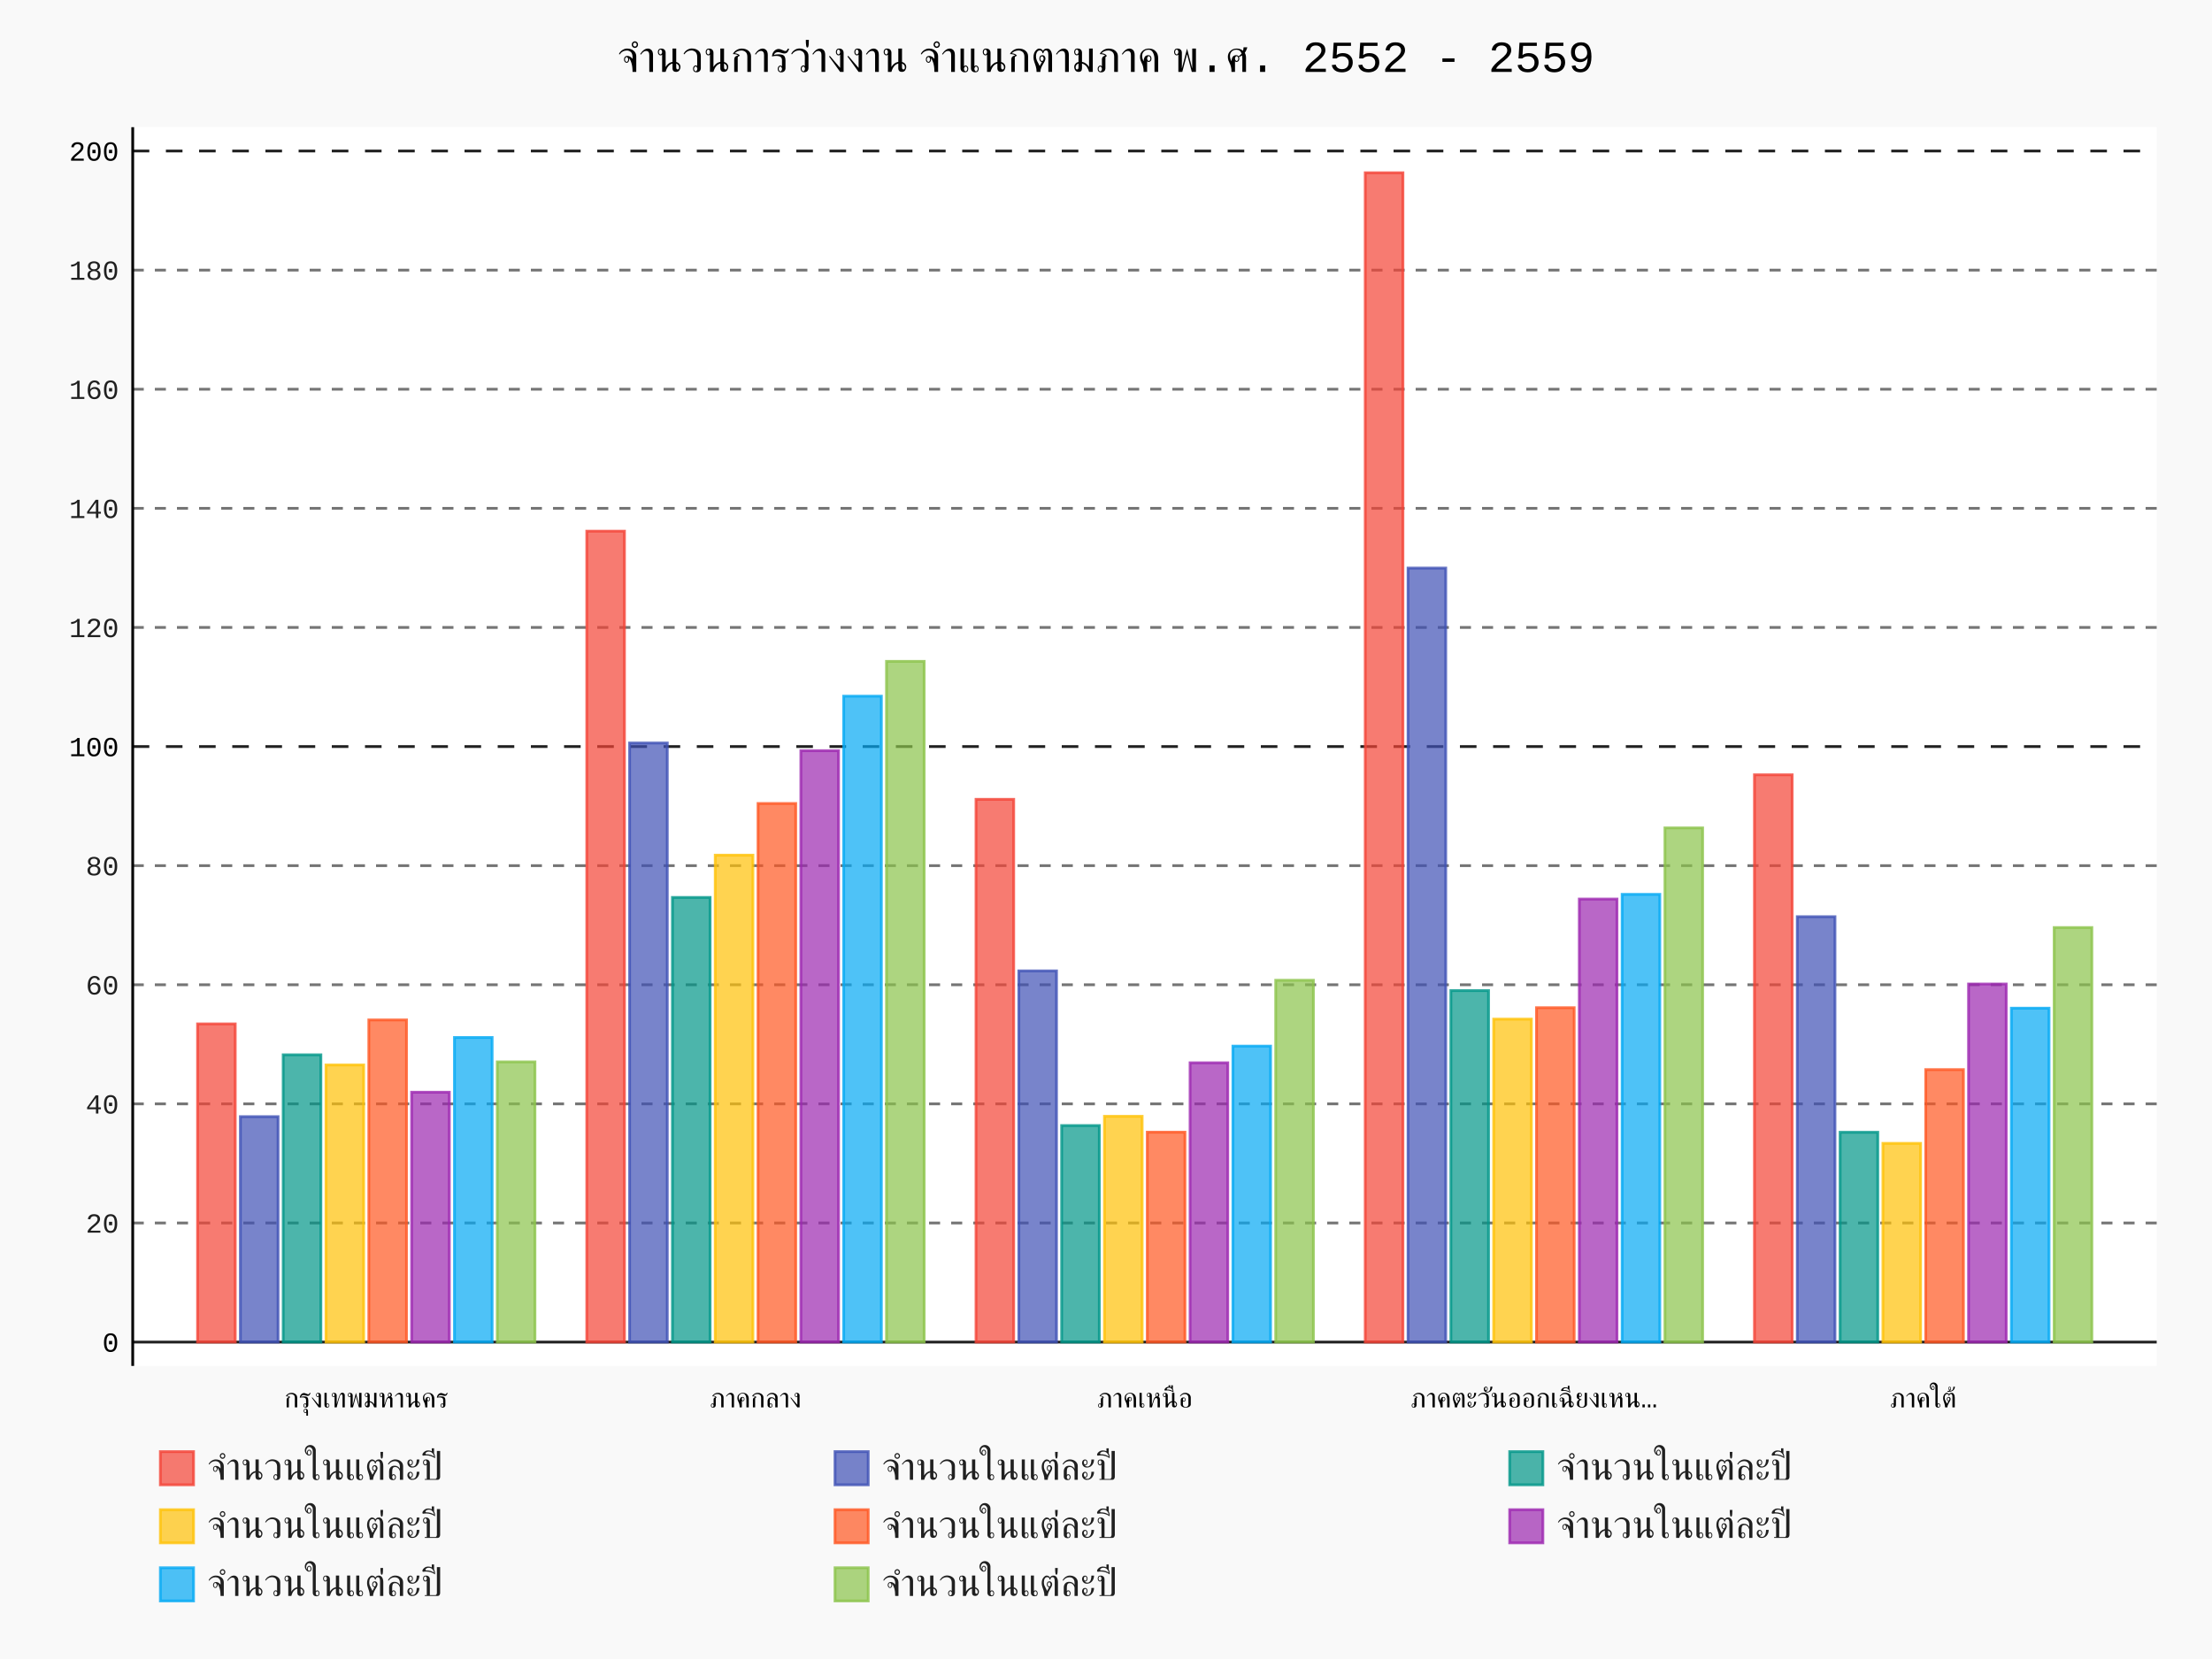
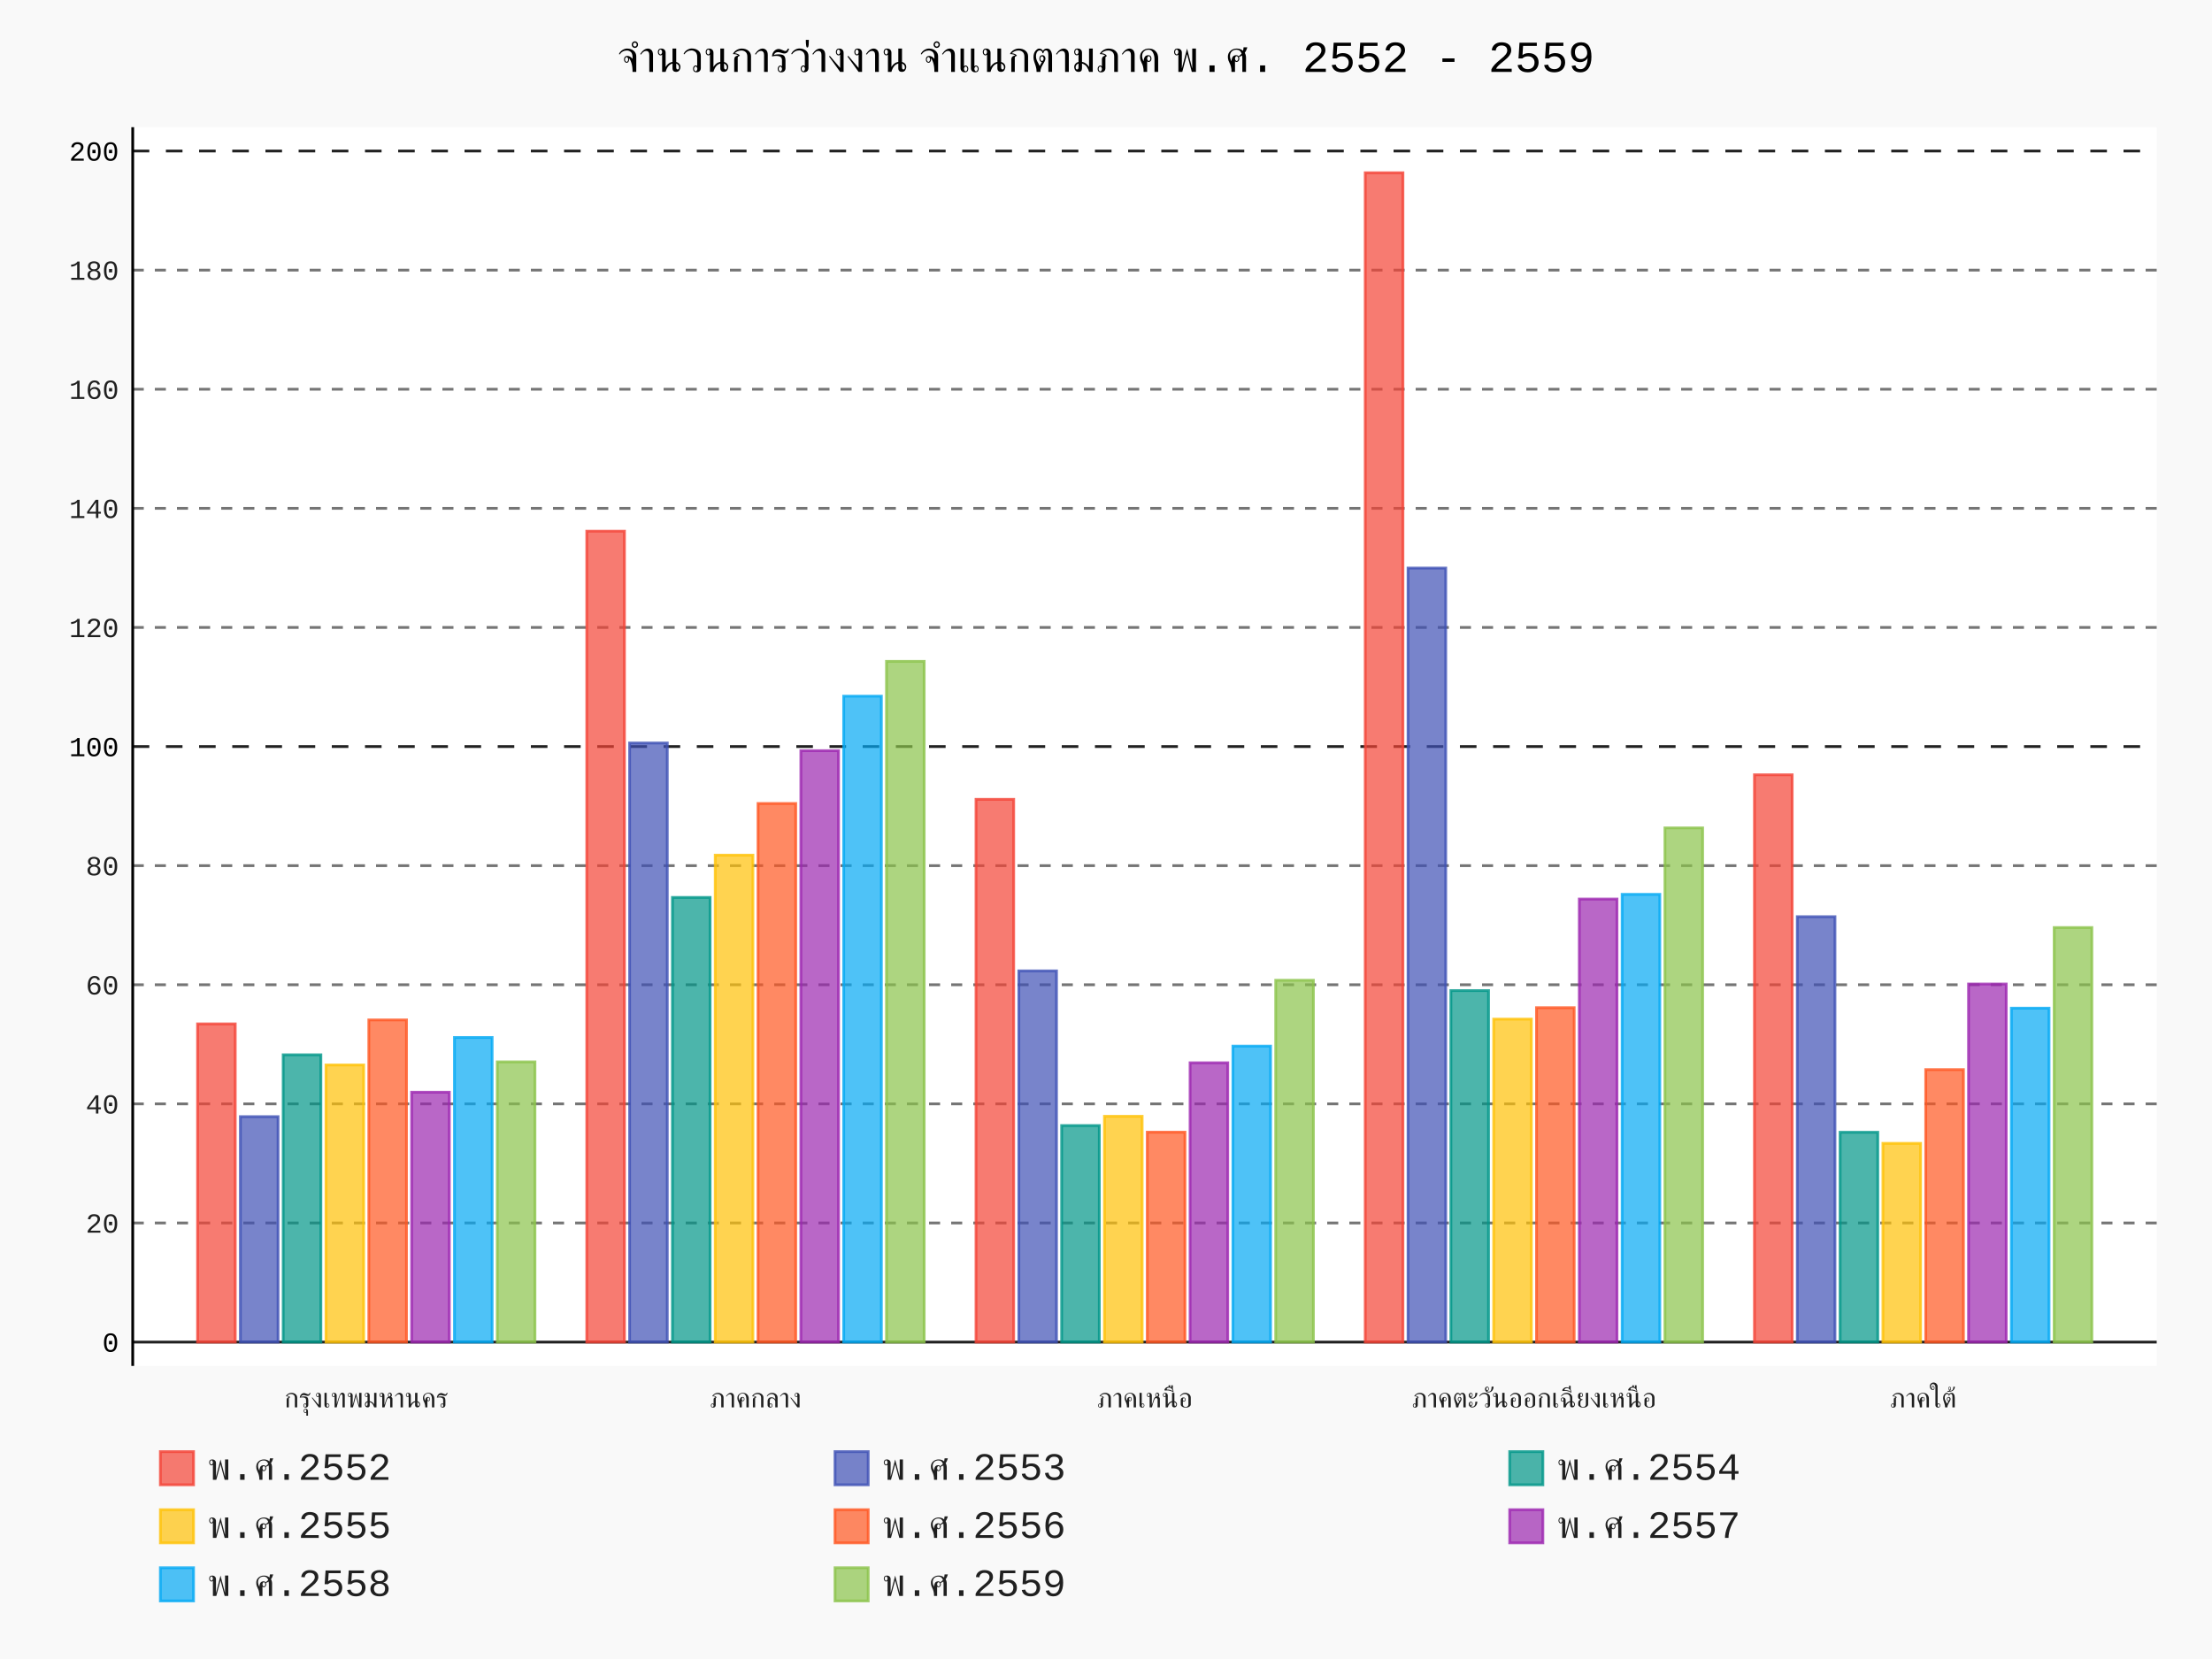
- <svg xmlns="http://www.w3.org/2000/svg" class="pygal-chart" id="chart-3e2cb69d-62c3-4dfa-95b7-b7562bdb7cf6" viewBox="0 0 800 600">
+ <svg xmlns="http://www.w3.org/2000/svg" class="pygal-chart" id="chart-5811900e-22f1-4768-b2f1-d0fe8b4b8925" viewBox="0 0 800 600">
  <defs>
-     <style type="text/css">#chart-3e2cb69d-62c3-4dfa-95b7-b7562bdb7cf6{-webkit-user-select:none;-webkit-font-smoothing:antialiased;font-family:Consolas,"Liberation Mono",Menlo,Courier,monospace}#chart-3e2cb69d-62c3-4dfa-95b7-b7562bdb7cf6 .title{font-family:Consolas,"Liberation Mono",Menlo,Courier,monospace;font-size:16px}#chart-3e2cb69d-62c3-4dfa-95b7-b7562bdb7cf6 .legends .legend text{font-family:Consolas,"Liberation Mono",Menlo,Courier,monospace;font-size:14px}#chart-3e2cb69d-62c3-4dfa-95b7-b7562bdb7cf6 .axis text{font-family:Consolas,"Liberation Mono",Menlo,Courier,monospace;font-size:10px}#chart-3e2cb69d-62c3-4dfa-95b7-b7562bdb7cf6 .axis text.major{font-family:Consolas,"Liberation Mono",Menlo,Courier,monospace;font-size:10px}#chart-3e2cb69d-62c3-4dfa-95b7-b7562bdb7cf6 .text-overlay text.value{font-family:Consolas,"Liberation Mono",Menlo,Courier,monospace;font-size:16px}#chart-3e2cb69d-62c3-4dfa-95b7-b7562bdb7cf6 .text-overlay text.label{font-family:Consolas,"Liberation Mono",Menlo,Courier,monospace;font-size:10px}#chart-3e2cb69d-62c3-4dfa-95b7-b7562bdb7cf6 .tooltip{font-family:Consolas,"Liberation Mono",Menlo,Courier,monospace;font-size:14px}#chart-3e2cb69d-62c3-4dfa-95b7-b7562bdb7cf6 text.no_data{font-family:Consolas,"Liberation Mono",Menlo,Courier,monospace;font-size:64px}
- #chart-3e2cb69d-62c3-4dfa-95b7-b7562bdb7cf6{background-color:rgba(249,249,249,1)}#chart-3e2cb69d-62c3-4dfa-95b7-b7562bdb7cf6 path,#chart-3e2cb69d-62c3-4dfa-95b7-b7562bdb7cf6 line,#chart-3e2cb69d-62c3-4dfa-95b7-b7562bdb7cf6 rect,#chart-3e2cb69d-62c3-4dfa-95b7-b7562bdb7cf6 circle{-webkit-transition:150ms;-moz-transition:150ms;transition:150ms}#chart-3e2cb69d-62c3-4dfa-95b7-b7562bdb7cf6 .graph &gt; .background{fill:rgba(249,249,249,1)}#chart-3e2cb69d-62c3-4dfa-95b7-b7562bdb7cf6 .plot &gt; .background{fill:rgba(255,255,255,1)}#chart-3e2cb69d-62c3-4dfa-95b7-b7562bdb7cf6 .graph{fill:rgba(0,0,0,.87)}#chart-3e2cb69d-62c3-4dfa-95b7-b7562bdb7cf6 text.no_data{fill:rgba(0,0,0,1)}#chart-3e2cb69d-62c3-4dfa-95b7-b7562bdb7cf6 .title{fill:rgba(0,0,0,1)}#chart-3e2cb69d-62c3-4dfa-95b7-b7562bdb7cf6 .legends .legend text{fill:rgba(0,0,0,.87)}#chart-3e2cb69d-62c3-4dfa-95b7-b7562bdb7cf6 .legends .legend:hover text{fill:rgba(0,0,0,1)}#chart-3e2cb69d-62c3-4dfa-95b7-b7562bdb7cf6 .axis .line{stroke:rgba(0,0,0,1)}#chart-3e2cb69d-62c3-4dfa-95b7-b7562bdb7cf6 .axis .guide.line{stroke:rgba(0,0,0,.54)}#chart-3e2cb69d-62c3-4dfa-95b7-b7562bdb7cf6 .axis .major.line{stroke:rgba(0,0,0,.87)}#chart-3e2cb69d-62c3-4dfa-95b7-b7562bdb7cf6 .axis text.major{fill:rgba(0,0,0,1)}#chart-3e2cb69d-62c3-4dfa-95b7-b7562bdb7cf6 .axis.y .guides:hover .guide.line,#chart-3e2cb69d-62c3-4dfa-95b7-b7562bdb7cf6 .line-graph .axis.x .guides:hover .guide.line,#chart-3e2cb69d-62c3-4dfa-95b7-b7562bdb7cf6 .stackedline-graph .axis.x .guides:hover .guide.line,#chart-3e2cb69d-62c3-4dfa-95b7-b7562bdb7cf6 .xy-graph .axis.x .guides:hover .guide.line{stroke:rgba(0,0,0,1)}#chart-3e2cb69d-62c3-4dfa-95b7-b7562bdb7cf6 .axis .guides:hover text{fill:rgba(0,0,0,1)}#chart-3e2cb69d-62c3-4dfa-95b7-b7562bdb7cf6 .reactive{fill-opacity:.7;stroke-opacity:.8}#chart-3e2cb69d-62c3-4dfa-95b7-b7562bdb7cf6 .ci{stroke:rgba(0,0,0,.87)}#chart-3e2cb69d-62c3-4dfa-95b7-b7562bdb7cf6 .reactive.active,#chart-3e2cb69d-62c3-4dfa-95b7-b7562bdb7cf6 .active .reactive{fill-opacity:.8;stroke-opacity:.9;stroke-width:4}#chart-3e2cb69d-62c3-4dfa-95b7-b7562bdb7cf6 .ci .reactive.active{stroke-width:1.5}#chart-3e2cb69d-62c3-4dfa-95b7-b7562bdb7cf6 .series text{fill:rgba(0,0,0,1)}#chart-3e2cb69d-62c3-4dfa-95b7-b7562bdb7cf6 .tooltip rect{fill:rgba(255,255,255,1);stroke:rgba(0,0,0,1);-webkit-transition:opacity 150ms;-moz-transition:opacity 150ms;transition:opacity 150ms}#chart-3e2cb69d-62c3-4dfa-95b7-b7562bdb7cf6 .tooltip .label{fill:rgba(0,0,0,.87)}#chart-3e2cb69d-62c3-4dfa-95b7-b7562bdb7cf6 .tooltip .label{fill:rgba(0,0,0,.87)}#chart-3e2cb69d-62c3-4dfa-95b7-b7562bdb7cf6 .tooltip .legend{font-size:.8em;fill:rgba(0,0,0,.54)}#chart-3e2cb69d-62c3-4dfa-95b7-b7562bdb7cf6 .tooltip .x_label{font-size:.6em;fill:rgba(0,0,0,1)}#chart-3e2cb69d-62c3-4dfa-95b7-b7562bdb7cf6 .tooltip .xlink{font-size:.5em;text-decoration:underline}#chart-3e2cb69d-62c3-4dfa-95b7-b7562bdb7cf6 .tooltip .value{font-size:1.5em}#chart-3e2cb69d-62c3-4dfa-95b7-b7562bdb7cf6 .bound{font-size:.5em}#chart-3e2cb69d-62c3-4dfa-95b7-b7562bdb7cf6 .max-value{font-size:.75em;fill:rgba(0,0,0,.54)}#chart-3e2cb69d-62c3-4dfa-95b7-b7562bdb7cf6 .map-element{fill:rgba(255,255,255,1);stroke:rgba(0,0,0,.54) !important}#chart-3e2cb69d-62c3-4dfa-95b7-b7562bdb7cf6 .map-element .reactive{fill-opacity:inherit;stroke-opacity:inherit}#chart-3e2cb69d-62c3-4dfa-95b7-b7562bdb7cf6 .color-0,#chart-3e2cb69d-62c3-4dfa-95b7-b7562bdb7cf6 .color-0 a:visited{stroke:#F44336;fill:#F44336}#chart-3e2cb69d-62c3-4dfa-95b7-b7562bdb7cf6 .color-1,#chart-3e2cb69d-62c3-4dfa-95b7-b7562bdb7cf6 .color-1 a:visited{stroke:#3F51B5;fill:#3F51B5}#chart-3e2cb69d-62c3-4dfa-95b7-b7562bdb7cf6 .color-2,#chart-3e2cb69d-62c3-4dfa-95b7-b7562bdb7cf6 .color-2 a:visited{stroke:#009688;fill:#009688}#chart-3e2cb69d-62c3-4dfa-95b7-b7562bdb7cf6 .color-3,#chart-3e2cb69d-62c3-4dfa-95b7-b7562bdb7cf6 .color-3 a:visited{stroke:#FFC107;fill:#FFC107}#chart-3e2cb69d-62c3-4dfa-95b7-b7562bdb7cf6 .color-4,#chart-3e2cb69d-62c3-4dfa-95b7-b7562bdb7cf6 .color-4 a:visited{stroke:#FF5722;fill:#FF5722}#chart-3e2cb69d-62c3-4dfa-95b7-b7562bdb7cf6 .color-5,#chart-3e2cb69d-62c3-4dfa-95b7-b7562bdb7cf6 .color-5 a:visited{stroke:#9C27B0;fill:#9C27B0}#chart-3e2cb69d-62c3-4dfa-95b7-b7562bdb7cf6 .color-6,#chart-3e2cb69d-62c3-4dfa-95b7-b7562bdb7cf6 .color-6 a:visited{stroke:#03A9F4;fill:#03A9F4}#chart-3e2cb69d-62c3-4dfa-95b7-b7562bdb7cf6 .color-7,#chart-3e2cb69d-62c3-4dfa-95b7-b7562bdb7cf6 .color-7 a:visited{stroke:#8BC34A;fill:#8BC34A}#chart-3e2cb69d-62c3-4dfa-95b7-b7562bdb7cf6 .text-overlay .color-0 text{fill:black}#chart-3e2cb69d-62c3-4dfa-95b7-b7562bdb7cf6 .text-overlay .color-1 text{fill:black}#chart-3e2cb69d-62c3-4dfa-95b7-b7562bdb7cf6 .text-overlay .color-2 text{fill:black}#chart-3e2cb69d-62c3-4dfa-95b7-b7562bdb7cf6 .text-overlay .color-3 text{fill:black}#chart-3e2cb69d-62c3-4dfa-95b7-b7562bdb7cf6 .text-overlay .color-4 text{fill:black}#chart-3e2cb69d-62c3-4dfa-95b7-b7562bdb7cf6 .text-overlay .color-5 text{fill:black}#chart-3e2cb69d-62c3-4dfa-95b7-b7562bdb7cf6 .text-overlay .color-6 text{fill:black}#chart-3e2cb69d-62c3-4dfa-95b7-b7562bdb7cf6 .text-overlay .color-7 text{fill:black}
- #chart-3e2cb69d-62c3-4dfa-95b7-b7562bdb7cf6 text.no_data{text-anchor:middle}#chart-3e2cb69d-62c3-4dfa-95b7-b7562bdb7cf6 .guide.line{fill:none}#chart-3e2cb69d-62c3-4dfa-95b7-b7562bdb7cf6 .centered{text-anchor:middle}#chart-3e2cb69d-62c3-4dfa-95b7-b7562bdb7cf6 .title{text-anchor:middle}#chart-3e2cb69d-62c3-4dfa-95b7-b7562bdb7cf6 .legends .legend text{fill-opacity:1}#chart-3e2cb69d-62c3-4dfa-95b7-b7562bdb7cf6 .axis.x text{text-anchor:middle}#chart-3e2cb69d-62c3-4dfa-95b7-b7562bdb7cf6 .axis.x:not(.web) text[transform]{text-anchor:start}#chart-3e2cb69d-62c3-4dfa-95b7-b7562bdb7cf6 .axis.x:not(.web) text[transform].backwards{text-anchor:end}#chart-3e2cb69d-62c3-4dfa-95b7-b7562bdb7cf6 .axis.y text{text-anchor:end}#chart-3e2cb69d-62c3-4dfa-95b7-b7562bdb7cf6 .axis.y text[transform].backwards{text-anchor:start}#chart-3e2cb69d-62c3-4dfa-95b7-b7562bdb7cf6 .axis.y2 text{text-anchor:start}#chart-3e2cb69d-62c3-4dfa-95b7-b7562bdb7cf6 .axis.y2 text[transform].backwards{text-anchor:end}#chart-3e2cb69d-62c3-4dfa-95b7-b7562bdb7cf6 .axis .guide.line{stroke-dasharray:4,4}#chart-3e2cb69d-62c3-4dfa-95b7-b7562bdb7cf6 .axis .major.guide.line{stroke-dasharray:6,6}#chart-3e2cb69d-62c3-4dfa-95b7-b7562bdb7cf6 .horizontal .axis.y .guide.line,#chart-3e2cb69d-62c3-4dfa-95b7-b7562bdb7cf6 .horizontal .axis.y2 .guide.line,#chart-3e2cb69d-62c3-4dfa-95b7-b7562bdb7cf6 .vertical .axis.x .guide.line{opacity:0}#chart-3e2cb69d-62c3-4dfa-95b7-b7562bdb7cf6 .horizontal .axis.always_show .guide.line,#chart-3e2cb69d-62c3-4dfa-95b7-b7562bdb7cf6 .vertical .axis.always_show .guide.line{opacity:1 !important}#chart-3e2cb69d-62c3-4dfa-95b7-b7562bdb7cf6 .axis.y .guides:hover .guide.line,#chart-3e2cb69d-62c3-4dfa-95b7-b7562bdb7cf6 .axis.y2 .guides:hover .guide.line,#chart-3e2cb69d-62c3-4dfa-95b7-b7562bdb7cf6 .axis.x .guides:hover .guide.line{opacity:1}#chart-3e2cb69d-62c3-4dfa-95b7-b7562bdb7cf6 .axis .guides:hover text{opacity:1}#chart-3e2cb69d-62c3-4dfa-95b7-b7562bdb7cf6 .nofill{fill:none}#chart-3e2cb69d-62c3-4dfa-95b7-b7562bdb7cf6 .subtle-fill{fill-opacity:.2}#chart-3e2cb69d-62c3-4dfa-95b7-b7562bdb7cf6 .dot{stroke-width:1px;fill-opacity:1}#chart-3e2cb69d-62c3-4dfa-95b7-b7562bdb7cf6 .dot.active{stroke-width:5px}#chart-3e2cb69d-62c3-4dfa-95b7-b7562bdb7cf6 .dot.negative{fill:transparent}#chart-3e2cb69d-62c3-4dfa-95b7-b7562bdb7cf6 text,#chart-3e2cb69d-62c3-4dfa-95b7-b7562bdb7cf6 tspan{stroke:none !important}#chart-3e2cb69d-62c3-4dfa-95b7-b7562bdb7cf6 .series text.active{opacity:1}#chart-3e2cb69d-62c3-4dfa-95b7-b7562bdb7cf6 .tooltip rect{fill-opacity:.95;stroke-width:.5}#chart-3e2cb69d-62c3-4dfa-95b7-b7562bdb7cf6 .tooltip text{fill-opacity:1}#chart-3e2cb69d-62c3-4dfa-95b7-b7562bdb7cf6 .showable{visibility:hidden}#chart-3e2cb69d-62c3-4dfa-95b7-b7562bdb7cf6 .showable.shown{visibility:visible}#chart-3e2cb69d-62c3-4dfa-95b7-b7562bdb7cf6 .gauge-background{fill:rgba(229,229,229,1);stroke:none}#chart-3e2cb69d-62c3-4dfa-95b7-b7562bdb7cf6 .bg-lines{stroke:rgba(249,249,249,1);stroke-width:2px}</style>
+     <style type="text/css">#chart-5811900e-22f1-4768-b2f1-d0fe8b4b8925{-webkit-user-select:none;-webkit-font-smoothing:antialiased;font-family:Consolas,"Liberation Mono",Menlo,Courier,monospace}#chart-5811900e-22f1-4768-b2f1-d0fe8b4b8925 .title{font-family:Consolas,"Liberation Mono",Menlo,Courier,monospace;font-size:16px}#chart-5811900e-22f1-4768-b2f1-d0fe8b4b8925 .legends .legend text{font-family:Consolas,"Liberation Mono",Menlo,Courier,monospace;font-size:14px}#chart-5811900e-22f1-4768-b2f1-d0fe8b4b8925 .axis text{font-family:Consolas,"Liberation Mono",Menlo,Courier,monospace;font-size:10px}#chart-5811900e-22f1-4768-b2f1-d0fe8b4b8925 .axis text.major{font-family:Consolas,"Liberation Mono",Menlo,Courier,monospace;font-size:10px}#chart-5811900e-22f1-4768-b2f1-d0fe8b4b8925 .text-overlay text.value{font-family:Consolas,"Liberation Mono",Menlo,Courier,monospace;font-size:16px}#chart-5811900e-22f1-4768-b2f1-d0fe8b4b8925 .text-overlay text.label{font-family:Consolas,"Liberation Mono",Menlo,Courier,monospace;font-size:10px}#chart-5811900e-22f1-4768-b2f1-d0fe8b4b8925 .tooltip{font-family:Consolas,"Liberation Mono",Menlo,Courier,monospace;font-size:14px}#chart-5811900e-22f1-4768-b2f1-d0fe8b4b8925 text.no_data{font-family:Consolas,"Liberation Mono",Menlo,Courier,monospace;font-size:64px}
+ #chart-5811900e-22f1-4768-b2f1-d0fe8b4b8925{background-color:rgba(249,249,249,1)}#chart-5811900e-22f1-4768-b2f1-d0fe8b4b8925 path,#chart-5811900e-22f1-4768-b2f1-d0fe8b4b8925 line,#chart-5811900e-22f1-4768-b2f1-d0fe8b4b8925 rect,#chart-5811900e-22f1-4768-b2f1-d0fe8b4b8925 circle{-webkit-transition:150ms;-moz-transition:150ms;transition:150ms}#chart-5811900e-22f1-4768-b2f1-d0fe8b4b8925 .graph &gt; .background{fill:rgba(249,249,249,1)}#chart-5811900e-22f1-4768-b2f1-d0fe8b4b8925 .plot &gt; .background{fill:rgba(255,255,255,1)}#chart-5811900e-22f1-4768-b2f1-d0fe8b4b8925 .graph{fill:rgba(0,0,0,.87)}#chart-5811900e-22f1-4768-b2f1-d0fe8b4b8925 text.no_data{fill:rgba(0,0,0,1)}#chart-5811900e-22f1-4768-b2f1-d0fe8b4b8925 .title{fill:rgba(0,0,0,1)}#chart-5811900e-22f1-4768-b2f1-d0fe8b4b8925 .legends .legend text{fill:rgba(0,0,0,.87)}#chart-5811900e-22f1-4768-b2f1-d0fe8b4b8925 .legends .legend:hover text{fill:rgba(0,0,0,1)}#chart-5811900e-22f1-4768-b2f1-d0fe8b4b8925 .axis .line{stroke:rgba(0,0,0,1)}#chart-5811900e-22f1-4768-b2f1-d0fe8b4b8925 .axis .guide.line{stroke:rgba(0,0,0,.54)}#chart-5811900e-22f1-4768-b2f1-d0fe8b4b8925 .axis .major.line{stroke:rgba(0,0,0,.87)}#chart-5811900e-22f1-4768-b2f1-d0fe8b4b8925 .axis text.major{fill:rgba(0,0,0,1)}#chart-5811900e-22f1-4768-b2f1-d0fe8b4b8925 .axis.y .guides:hover .guide.line,#chart-5811900e-22f1-4768-b2f1-d0fe8b4b8925 .line-graph .axis.x .guides:hover .guide.line,#chart-5811900e-22f1-4768-b2f1-d0fe8b4b8925 .stackedline-graph .axis.x .guides:hover .guide.line,#chart-5811900e-22f1-4768-b2f1-d0fe8b4b8925 .xy-graph .axis.x .guides:hover .guide.line{stroke:rgba(0,0,0,1)}#chart-5811900e-22f1-4768-b2f1-d0fe8b4b8925 .axis .guides:hover text{fill:rgba(0,0,0,1)}#chart-5811900e-22f1-4768-b2f1-d0fe8b4b8925 .reactive{fill-opacity:.7;stroke-opacity:.8}#chart-5811900e-22f1-4768-b2f1-d0fe8b4b8925 .ci{stroke:rgba(0,0,0,.87)}#chart-5811900e-22f1-4768-b2f1-d0fe8b4b8925 .reactive.active,#chart-5811900e-22f1-4768-b2f1-d0fe8b4b8925 .active .reactive{fill-opacity:.8;stroke-opacity:.9;stroke-width:4}#chart-5811900e-22f1-4768-b2f1-d0fe8b4b8925 .ci .reactive.active{stroke-width:1.5}#chart-5811900e-22f1-4768-b2f1-d0fe8b4b8925 .series text{fill:rgba(0,0,0,1)}#chart-5811900e-22f1-4768-b2f1-d0fe8b4b8925 .tooltip rect{fill:rgba(255,255,255,1);stroke:rgba(0,0,0,1);-webkit-transition:opacity 150ms;-moz-transition:opacity 150ms;transition:opacity 150ms}#chart-5811900e-22f1-4768-b2f1-d0fe8b4b8925 .tooltip .label{fill:rgba(0,0,0,.87)}#chart-5811900e-22f1-4768-b2f1-d0fe8b4b8925 .tooltip .label{fill:rgba(0,0,0,.87)}#chart-5811900e-22f1-4768-b2f1-d0fe8b4b8925 .tooltip .legend{font-size:.8em;fill:rgba(0,0,0,.54)}#chart-5811900e-22f1-4768-b2f1-d0fe8b4b8925 .tooltip .x_label{font-size:.6em;fill:rgba(0,0,0,1)}#chart-5811900e-22f1-4768-b2f1-d0fe8b4b8925 .tooltip .xlink{font-size:.5em;text-decoration:underline}#chart-5811900e-22f1-4768-b2f1-d0fe8b4b8925 .tooltip .value{font-size:1.5em}#chart-5811900e-22f1-4768-b2f1-d0fe8b4b8925 .bound{font-size:.5em}#chart-5811900e-22f1-4768-b2f1-d0fe8b4b8925 .max-value{font-size:.75em;fill:rgba(0,0,0,.54)}#chart-5811900e-22f1-4768-b2f1-d0fe8b4b8925 .map-element{fill:rgba(255,255,255,1);stroke:rgba(0,0,0,.54) !important}#chart-5811900e-22f1-4768-b2f1-d0fe8b4b8925 .map-element .reactive{fill-opacity:inherit;stroke-opacity:inherit}#chart-5811900e-22f1-4768-b2f1-d0fe8b4b8925 .color-0,#chart-5811900e-22f1-4768-b2f1-d0fe8b4b8925 .color-0 a:visited{stroke:#F44336;fill:#F44336}#chart-5811900e-22f1-4768-b2f1-d0fe8b4b8925 .color-1,#chart-5811900e-22f1-4768-b2f1-d0fe8b4b8925 .color-1 a:visited{stroke:#3F51B5;fill:#3F51B5}#chart-5811900e-22f1-4768-b2f1-d0fe8b4b8925 .color-2,#chart-5811900e-22f1-4768-b2f1-d0fe8b4b8925 .color-2 a:visited{stroke:#009688;fill:#009688}#chart-5811900e-22f1-4768-b2f1-d0fe8b4b8925 .color-3,#chart-5811900e-22f1-4768-b2f1-d0fe8b4b8925 .color-3 a:visited{stroke:#FFC107;fill:#FFC107}#chart-5811900e-22f1-4768-b2f1-d0fe8b4b8925 .color-4,#chart-5811900e-22f1-4768-b2f1-d0fe8b4b8925 .color-4 a:visited{stroke:#FF5722;fill:#FF5722}#chart-5811900e-22f1-4768-b2f1-d0fe8b4b8925 .color-5,#chart-5811900e-22f1-4768-b2f1-d0fe8b4b8925 .color-5 a:visited{stroke:#9C27B0;fill:#9C27B0}#chart-5811900e-22f1-4768-b2f1-d0fe8b4b8925 .color-6,#chart-5811900e-22f1-4768-b2f1-d0fe8b4b8925 .color-6 a:visited{stroke:#03A9F4;fill:#03A9F4}#chart-5811900e-22f1-4768-b2f1-d0fe8b4b8925 .color-7,#chart-5811900e-22f1-4768-b2f1-d0fe8b4b8925 .color-7 a:visited{stroke:#8BC34A;fill:#8BC34A}#chart-5811900e-22f1-4768-b2f1-d0fe8b4b8925 .text-overlay .color-0 text{fill:black}#chart-5811900e-22f1-4768-b2f1-d0fe8b4b8925 .text-overlay .color-1 text{fill:black}#chart-5811900e-22f1-4768-b2f1-d0fe8b4b8925 .text-overlay .color-2 text{fill:black}#chart-5811900e-22f1-4768-b2f1-d0fe8b4b8925 .text-overlay .color-3 text{fill:black}#chart-5811900e-22f1-4768-b2f1-d0fe8b4b8925 .text-overlay .color-4 text{fill:black}#chart-5811900e-22f1-4768-b2f1-d0fe8b4b8925 .text-overlay .color-5 text{fill:black}#chart-5811900e-22f1-4768-b2f1-d0fe8b4b8925 .text-overlay .color-6 text{fill:black}#chart-5811900e-22f1-4768-b2f1-d0fe8b4b8925 .text-overlay .color-7 text{fill:black}
+ #chart-5811900e-22f1-4768-b2f1-d0fe8b4b8925 text.no_data{text-anchor:middle}#chart-5811900e-22f1-4768-b2f1-d0fe8b4b8925 .guide.line{fill:none}#chart-5811900e-22f1-4768-b2f1-d0fe8b4b8925 .centered{text-anchor:middle}#chart-5811900e-22f1-4768-b2f1-d0fe8b4b8925 .title{text-anchor:middle}#chart-5811900e-22f1-4768-b2f1-d0fe8b4b8925 .legends .legend text{fill-opacity:1}#chart-5811900e-22f1-4768-b2f1-d0fe8b4b8925 .axis.x text{text-anchor:middle}#chart-5811900e-22f1-4768-b2f1-d0fe8b4b8925 .axis.x:not(.web) text[transform]{text-anchor:start}#chart-5811900e-22f1-4768-b2f1-d0fe8b4b8925 .axis.x:not(.web) text[transform].backwards{text-anchor:end}#chart-5811900e-22f1-4768-b2f1-d0fe8b4b8925 .axis.y text{text-anchor:end}#chart-5811900e-22f1-4768-b2f1-d0fe8b4b8925 .axis.y text[transform].backwards{text-anchor:start}#chart-5811900e-22f1-4768-b2f1-d0fe8b4b8925 .axis.y2 text{text-anchor:start}#chart-5811900e-22f1-4768-b2f1-d0fe8b4b8925 .axis.y2 text[transform].backwards{text-anchor:end}#chart-5811900e-22f1-4768-b2f1-d0fe8b4b8925 .axis .guide.line{stroke-dasharray:4,4}#chart-5811900e-22f1-4768-b2f1-d0fe8b4b8925 .axis .major.guide.line{stroke-dasharray:6,6}#chart-5811900e-22f1-4768-b2f1-d0fe8b4b8925 .horizontal .axis.y .guide.line,#chart-5811900e-22f1-4768-b2f1-d0fe8b4b8925 .horizontal .axis.y2 .guide.line,#chart-5811900e-22f1-4768-b2f1-d0fe8b4b8925 .vertical .axis.x .guide.line{opacity:0}#chart-5811900e-22f1-4768-b2f1-d0fe8b4b8925 .horizontal .axis.always_show .guide.line,#chart-5811900e-22f1-4768-b2f1-d0fe8b4b8925 .vertical .axis.always_show .guide.line{opacity:1 !important}#chart-5811900e-22f1-4768-b2f1-d0fe8b4b8925 .axis.y .guides:hover .guide.line,#chart-5811900e-22f1-4768-b2f1-d0fe8b4b8925 .axis.y2 .guides:hover .guide.line,#chart-5811900e-22f1-4768-b2f1-d0fe8b4b8925 .axis.x .guides:hover .guide.line{opacity:1}#chart-5811900e-22f1-4768-b2f1-d0fe8b4b8925 .axis .guides:hover text{opacity:1}#chart-5811900e-22f1-4768-b2f1-d0fe8b4b8925 .nofill{fill:none}#chart-5811900e-22f1-4768-b2f1-d0fe8b4b8925 .subtle-fill{fill-opacity:.2}#chart-5811900e-22f1-4768-b2f1-d0fe8b4b8925 .dot{stroke-width:1px;fill-opacity:1}#chart-5811900e-22f1-4768-b2f1-d0fe8b4b8925 .dot.active{stroke-width:5px}#chart-5811900e-22f1-4768-b2f1-d0fe8b4b8925 .dot.negative{fill:transparent}#chart-5811900e-22f1-4768-b2f1-d0fe8b4b8925 text,#chart-5811900e-22f1-4768-b2f1-d0fe8b4b8925 tspan{stroke:none !important}#chart-5811900e-22f1-4768-b2f1-d0fe8b4b8925 .series text.active{opacity:1}#chart-5811900e-22f1-4768-b2f1-d0fe8b4b8925 .tooltip rect{fill-opacity:.95;stroke-width:.5}#chart-5811900e-22f1-4768-b2f1-d0fe8b4b8925 .tooltip text{fill-opacity:1}#chart-5811900e-22f1-4768-b2f1-d0fe8b4b8925 .showable{visibility:hidden}#chart-5811900e-22f1-4768-b2f1-d0fe8b4b8925 .showable.shown{visibility:visible}#chart-5811900e-22f1-4768-b2f1-d0fe8b4b8925 .gauge-background{fill:rgba(229,229,229,1);stroke:none}#chart-5811900e-22f1-4768-b2f1-d0fe8b4b8925 .bg-lines{stroke:rgba(249,249,249,1);stroke-width:2px}</style>
  </defs>
  <g class="graph bar-graph vertical">
    <rect class="background" height="600" width="800" x="0" y="0" />
    <g class="plot" transform="translate(48, 46)">
      <rect class="background" height="448.0" width="732.0" x="0" y="0" />
      <g class="axis y always_show">
        <g class="guides">
          <path class="axis major line" d="M0 439.385 h732" />
          <text class="major" x="-5" y="442.885">0</text>
        </g>
        <g class="guides">
          <path class="guide line" d="M0 396.308 h732" />
          <text class="" x="-5" y="399.808">20</text>
        </g>
        <g class="guides">
          <path class="guide line" d="M0 353.231 h732" />
          <text class="" x="-5" y="356.731">40</text>
        </g>
        <g class="guides">
          <path class="guide line" d="M0 310.154 h732" />
          <text class="" x="-5" y="313.654">60</text>
        </g>
        <g class="guides">
          <path class="guide line" d="M0 267.077 h732" />
          <text class="" x="-5" y="270.577">80</text>
        </g>
        <g class="guides">
          <path class="major guide line" d="M0 224 h732" />
          <text class="major" x="-5" y="227.5">100</text>
        </g>
        <g class="guides">
          <path class="guide line" d="M0 180.923 h732" />
          <text class="" x="-5" y="184.423">120</text>
        </g>
        <g class="guides">
          <path class="guide line" d="M0 137.846 h732" />
          <text class="" x="-5" y="141.346">140</text>
        </g>
        <g class="guides">
          <path class="guide line" d="M0 94.769 h732" />
          <text class="" x="-5" y="98.269">160</text>
        </g>
        <g class="guides">
          <path class="guide line" d="M0 51.692 h732" />
          <text class="" x="-5" y="55.192">180</text>
        </g>
        <g class="guides">
          <path class="major guide line" d="M0 8.615 h732" />
          <text class="major" x="-5" y="12.115">200</text>
        </g>
      </g>
      <g class="axis x">
        <path class="line" d="M0 0 v448" />
        <g class="guides">
-           <path class="major guide line" d="M84.462 0 v448" />
-           <text class="major" x="84.462" y="463.0">กรุงเทพมหานคร</text>
-         </g>
-         <g class="guides">
-           <path class="major guide line" d="M225.231 0 v448" />
-           <text class="major" x="225.231" y="463.0">ภาคกลาง</text>
-         </g>
-         <g class="guides">
-           <path class="major guide line" d="M366 0 v448" />
-           <text class="major" x="366.0" y="463.0">ภาคเหนือ</text>
-         </g>
-         <g class="guides">
-           <path class="major guide line" d="M506.769 0 v448" />
-           <text class="major" x="506.769" y="463.0">ภาคตะวันออกเฉียงเหน…</text>
-         </g>
-         <g class="guides">
-           <path class="major guide line" d="M647.538 0 v448" />
-           <text class="major" x="647.538" y="463.0">ภาคใต้</text>
+           <path class="guide line" d="M84.462 0 v448" />
+           <text class="" x="84.462" y="463.0">กรุงเทพมหานคร</text>
+         </g>
+         <g class="guides">
+           <path class="guide line" d="M225.231 0 v448" />
+           <text class="" x="225.231" y="463.0">ภาคกลาง</text>
+         </g>
+         <g class="guides">
+           <path class="guide line" d="M366 0 v448" />
+           <text class="" x="366.0" y="463.0">ภาคเหนือ</text>
+         </g>
+         <g class="guides">
+           <path class="guide line" d="M506.769 0 v448" />
+           <text class="" x="506.769" y="463.0">ภาคตะวันออกเฉียงเหนือ</text>
+         </g>
+         <g class="guides">
+           <path class="guide line" d="M647.538 0 v448" />
+           <text class="" x="647.538" y="463.0">ภาคใต้</text>
        </g>
      </g>
      <g class="series serie-0 color-0">
        <g class="bars">
          <g class="bar">
            <rect class="rect reactive tooltip-trigger" height="115.08" rx="0" ry="0" width="13.626" x="23.452" y="324.305" />
          </g>
          <g class="bar">
            <rect class="rect reactive tooltip-trigger" height="293.289" rx="0" ry="0" width="13.626" x="164.221" y="146.095" />
          </g>
          <g class="bar">
            <rect class="rect reactive tooltip-trigger" height="196.296" rx="0" ry="0" width="13.626" x="304.991" y="243.088" />
          </g>
          <g class="bar">
            <rect class="rect reactive tooltip-trigger" height="422.902" rx="0" ry="0" width="13.626" x="445.76" y="16.482" />
          </g>
          <g class="bar">
            <rect class="rect reactive tooltip-trigger" height="205.17" rx="0" ry="0" width="13.626" x="586.529" y="234.215" />
          </g>
        </g>
      </g>
      <g class="series serie-1 color-1">
        <g class="bars">
          <g class="bar">
            <rect class="rect reactive tooltip-trigger" height="81.534" rx="0" ry="0" width="13.626" x="38.937" y="357.851" />
          </g>
          <g class="bar">
            <rect class="rect reactive tooltip-trigger" height="216.666" rx="0" ry="0" width="13.626" x="179.706" y="222.718" />
          </g>
          <g class="bar">
            <rect class="rect reactive tooltip-trigger" height="134.249" rx="0" ry="0" width="13.626" x="320.475" y="305.135" />
          </g>
          <g class="bar">
            <rect class="rect reactive tooltip-trigger" height="279.935" rx="0" ry="0" width="13.626" x="461.244" y="159.449" />
          </g>
          <g class="bar">
            <rect class="rect reactive tooltip-trigger" height="153.849" rx="0" ry="0" width="13.626" x="602.014" y="285.535" />
          </g>
        </g>
      </g>
      <g class="series serie-2 color-2">
        <g class="bars">
          <g class="bar">
            <rect class="rect reactive tooltip-trigger" height="103.903" rx="0" ry="0" width="13.626" x="54.421" y="335.482" />
          </g>
          <g class="bar">
            <rect class="rect reactive tooltip-trigger" height="160.817" rx="0" ry="0" width="13.626" x="195.191" y="278.568" />
          </g>
          <g class="bar">
            <rect class="rect reactive tooltip-trigger" height="78.314" rx="0" ry="0" width="13.626" x="335.96" y="361.07" />
          </g>
          <g class="bar">
            <rect class="rect reactive tooltip-trigger" height="127.129" rx="0" ry="0" width="13.626" x="476.729" y="312.256" />
          </g>
          <g class="bar">
            <rect class="rect reactive tooltip-trigger" height="75.886" rx="0" ry="0" width="13.626" x="617.498" y="363.498" />
          </g>
        </g>
      </g>
      <g class="series serie-3 color-3">
        <g class="bars">
          <g class="bar">
            <rect class="rect reactive tooltip-trigger" height="100.225" rx="0" ry="0" width="13.626" x="69.906" y="339.16" />
          </g>
          <g class="bar">
            <rect class="rect reactive tooltip-trigger" height="176.104" rx="0" ry="0" width="13.626" x="210.675" y="263.28" />
          </g>
          <g class="bar">
            <rect class="rect reactive tooltip-trigger" height="81.659" rx="0" ry="0" width="13.626" x="351.444" y="357.726" />
          </g>
          <g class="bar">
            <rect class="rect reactive tooltip-trigger" height="116.806" rx="0" ry="0" width="13.626" x="492.214" y="322.579" />
          </g>
          <g class="bar">
            <rect class="rect reactive tooltip-trigger" height="71.873" rx="0" ry="0" width="13.626" x="632.983" y="367.512" />
          </g>
        </g>
      </g>
      <g class="series serie-4 color-4">
        <g class="bars">
          <g class="bar">
            <rect class="rect reactive tooltip-trigger" height="116.512" rx="0" ry="0" width="13.626" x="85.391" y="322.872" />
          </g>
          <g class="bar">
            <rect class="rect reactive tooltip-trigger" height="194.794" rx="0" ry="0" width="13.626" x="226.16" y="244.591" />
          </g>
          <g class="bar">
            <rect class="rect reactive tooltip-trigger" height="75.912" rx="0" ry="0" width="13.626" x="366.929" y="363.472" />
          </g>
          <g class="bar">
            <rect class="rect reactive tooltip-trigger" height="120.938" rx="0" ry="0" width="13.626" x="507.698" y="318.446" />
          </g>
          <g class="bar">
            <rect class="rect reactive tooltip-trigger" height="98.549" rx="0" ry="0" width="13.626" x="648.468" y="340.835" />
          </g>
        </g>
      </g>
      <g class="series serie-5 color-5">
        <g class="bars">
          <g class="bar">
            <rect class="rect reactive tooltip-trigger" height="90.365" rx="0" ry="0" width="13.626" x="100.875" y="349.02" />
          </g>
          <g class="bar">
            <rect class="rect reactive tooltip-trigger" height="213.893" rx="0" ry="0" width="13.626" x="241.644" y="225.492" />
          </g>
          <g class="bar">
            <rect class="rect reactive tooltip-trigger" height="101.01" rx="0" ry="0" width="13.626" x="382.414" y="338.375" />
          </g>
          <g class="bar">
            <rect class="rect reactive tooltip-trigger" height="160.225" rx="0" ry="0" width="13.626" x="523.183" y="279.16" />
          </g>
          <g class="bar">
            <rect class="rect reactive tooltip-trigger" height="129.505" rx="0" ry="0" width="13.626" x="663.952" y="309.879" />
          </g>
        </g>
      </g>
      <g class="series serie-6 color-6">
        <g class="bars">
          <g class="bar">
            <rect class="rect reactive tooltip-trigger" height="110.169" rx="0" ry="0" width="13.626" x="116.36" y="329.215" />
          </g>
          <g class="bar">
            <rect class="rect reactive tooltip-trigger" height="233.606" rx="0" ry="0" width="13.626" x="257.129" y="205.778" />
          </g>
          <g class="bar">
            <rect class="rect reactive tooltip-trigger" height="107.046" rx="0" ry="0" width="13.626" x="397.898" y="332.338" />
          </g>
          <g class="bar">
            <rect class="rect reactive tooltip-trigger" height="161.932" rx="0" ry="0" width="13.626" x="538.668" y="277.453" />
          </g>
          <g class="bar">
            <rect class="rect reactive tooltip-trigger" height="120.766" rx="0" ry="0" width="13.626" x="679.437" y="318.618" />
          </g>
        </g>
      </g>
      <g class="series serie-7 color-7">
        <g class="bars">
          <g class="bar">
            <rect class="rect reactive tooltip-trigger" height="101.346" rx="0" ry="0" width="13.626" x="131.844" y="338.039" />
          </g>
          <g class="bar">
            <rect class="rect reactive tooltip-trigger" height="246.199" rx="0" ry="0" width="13.626" x="272.614" y="193.186" />
          </g>
          <g class="bar">
            <rect class="rect reactive tooltip-trigger" height="130.861" rx="0" ry="0" width="13.626" x="413.383" y="308.524" />
          </g>
          <g class="bar">
            <rect class="rect reactive tooltip-trigger" height="185.965" rx="0" ry="0" width="13.626" x="554.152" y="253.42" />
          </g>
          <g class="bar">
            <rect class="rect reactive tooltip-trigger" height="149.929" rx="0" ry="0" width="13.626" x="694.921" y="289.455" />
          </g>
        </g>
      </g>
    </g>
    <g class="titles">
      <text class="title plot_title" x="400.0" y="26">จำนวนการว่างงาน จำแนกตามภาค พ.ศ. 2552 - 2559</text>
    </g>
    <g class="plot overlay" transform="translate(48, 46)">
      <g class="series serie-0 color-0" />
      <g class="series serie-1 color-1" />
      <g class="series serie-2 color-2" />
      <g class="series serie-3 color-3" />
      <g class="series serie-4 color-4" />
      <g class="series serie-5 color-5" />
      <g class="series serie-6 color-6" />
      <g class="series serie-7 color-7" />
    </g>
    <g class="plot text-overlay" transform="translate(48, 46)">
      <g class="series serie-0 color-0" />
      <g class="series serie-1 color-1" />
      <g class="series serie-2 color-2" />
      <g class="series serie-3 color-3" />
      <g class="series serie-4 color-4" />
      <g class="series serie-5 color-5" />
      <g class="series serie-6 color-6" />
      <g class="series serie-7 color-7" />
    </g>
    <g class="plot tooltip-overlay" transform="translate(48, 46)">
      <g class="tooltip" style="opacity: 0" transform="translate(0 0)">
        <rect class="tooltip-box" height="0" rx="0" ry="0" width="0" />
        <g class="text" />
      </g>
    </g>
    <g class="legends" transform="translate(58, 524)">
      <g class="legend reactive activate-serie" id="activate-serie-0">
        <rect class="color-0 reactive" height="12" width="12" x="0.0" y="1.0" />
-         <text x="17.0" y="11.2">จำนวนในแต่ละปี</text>
+         <text x="17.0" y="11.2">พ.ศ.2552</text>
      </g>
      <g class="legend reactive activate-serie" id="activate-serie-1">
        <rect class="color-1 reactive" height="12" width="12" x="244.0" y="1.0" />
-         <text x="261.0" y="11.2">จำนวนในแต่ละปี</text>
+         <text x="261.0" y="11.2">พ.ศ.2553</text>
      </g>
      <g class="legend reactive activate-serie" id="activate-serie-2">
        <rect class="color-2 reactive" height="12" width="12" x="488.0" y="1.0" />
-         <text x="505.0" y="11.2">จำนวนในแต่ละปี</text>
+         <text x="505.0" y="11.2">พ.ศ.2554</text>
      </g>
      <g class="legend reactive activate-serie" id="activate-serie-3">
        <rect class="color-3 reactive" height="12" width="12" x="0.0" y="22.0" />
-         <text x="17.0" y="32.2">จำนวนในแต่ละปี</text>
+         <text x="17.0" y="32.2">พ.ศ.2555</text>
      </g>
      <g class="legend reactive activate-serie" id="activate-serie-4">
        <rect class="color-4 reactive" height="12" width="12" x="244.0" y="22.0" />
-         <text x="261.0" y="32.2">จำนวนในแต่ละปี</text>
+         <text x="261.0" y="32.2">พ.ศ.2556</text>
      </g>
      <g class="legend reactive activate-serie" id="activate-serie-5">
        <rect class="color-5 reactive" height="12" width="12" x="488.0" y="22.0" />
-         <text x="505.0" y="32.2">จำนวนในแต่ละปี</text>
+         <text x="505.0" y="32.2">พ.ศ.2557</text>
      </g>
      <g class="legend reactive activate-serie" id="activate-serie-6">
        <rect class="color-6 reactive" height="12" width="12" x="0.0" y="43.0" />
-         <text x="17.0" y="53.2">จำนวนในแต่ละปี</text>
+         <text x="17.0" y="53.2">พ.ศ.2558</text>
      </g>
      <g class="legend reactive activate-serie" id="activate-serie-7">
        <rect class="color-7 reactive" height="12" width="12" x="244.0" y="43.0" />
-         <text x="261.0" y="53.2">จำนวนในแต่ละปี</text>
+         <text x="261.0" y="53.2">พ.ศ.2559</text>
      </g>
    </g>
  </g>
</svg>
